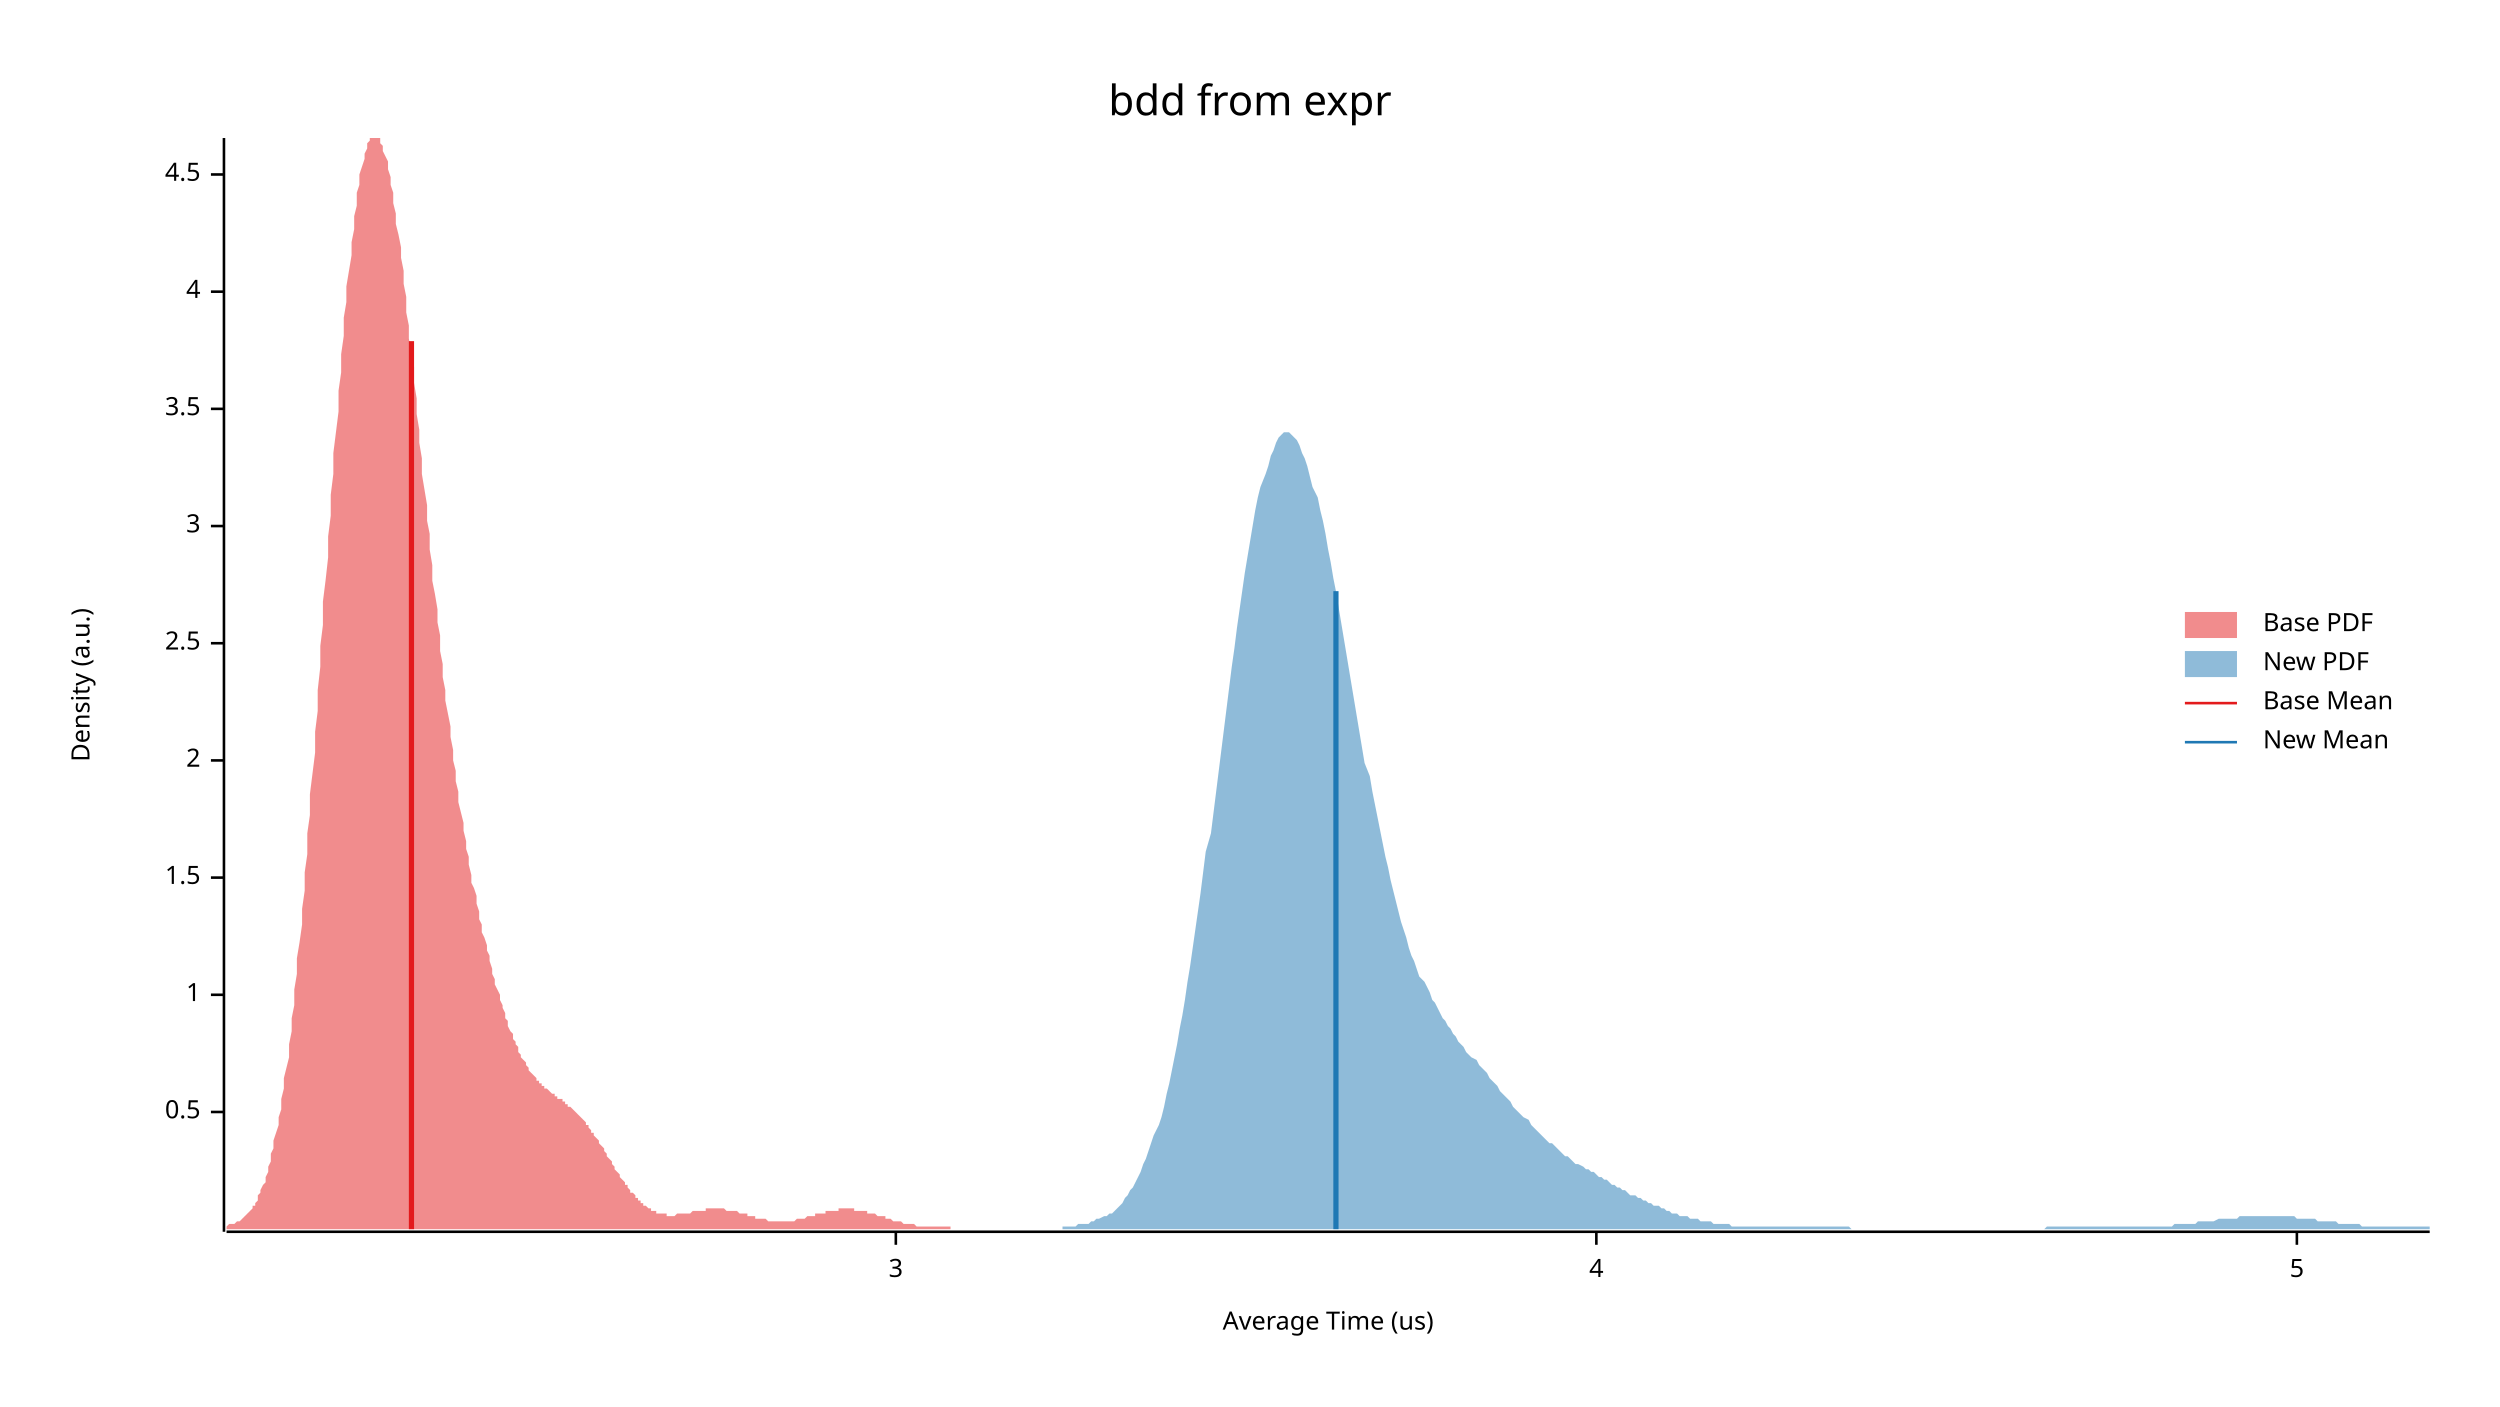
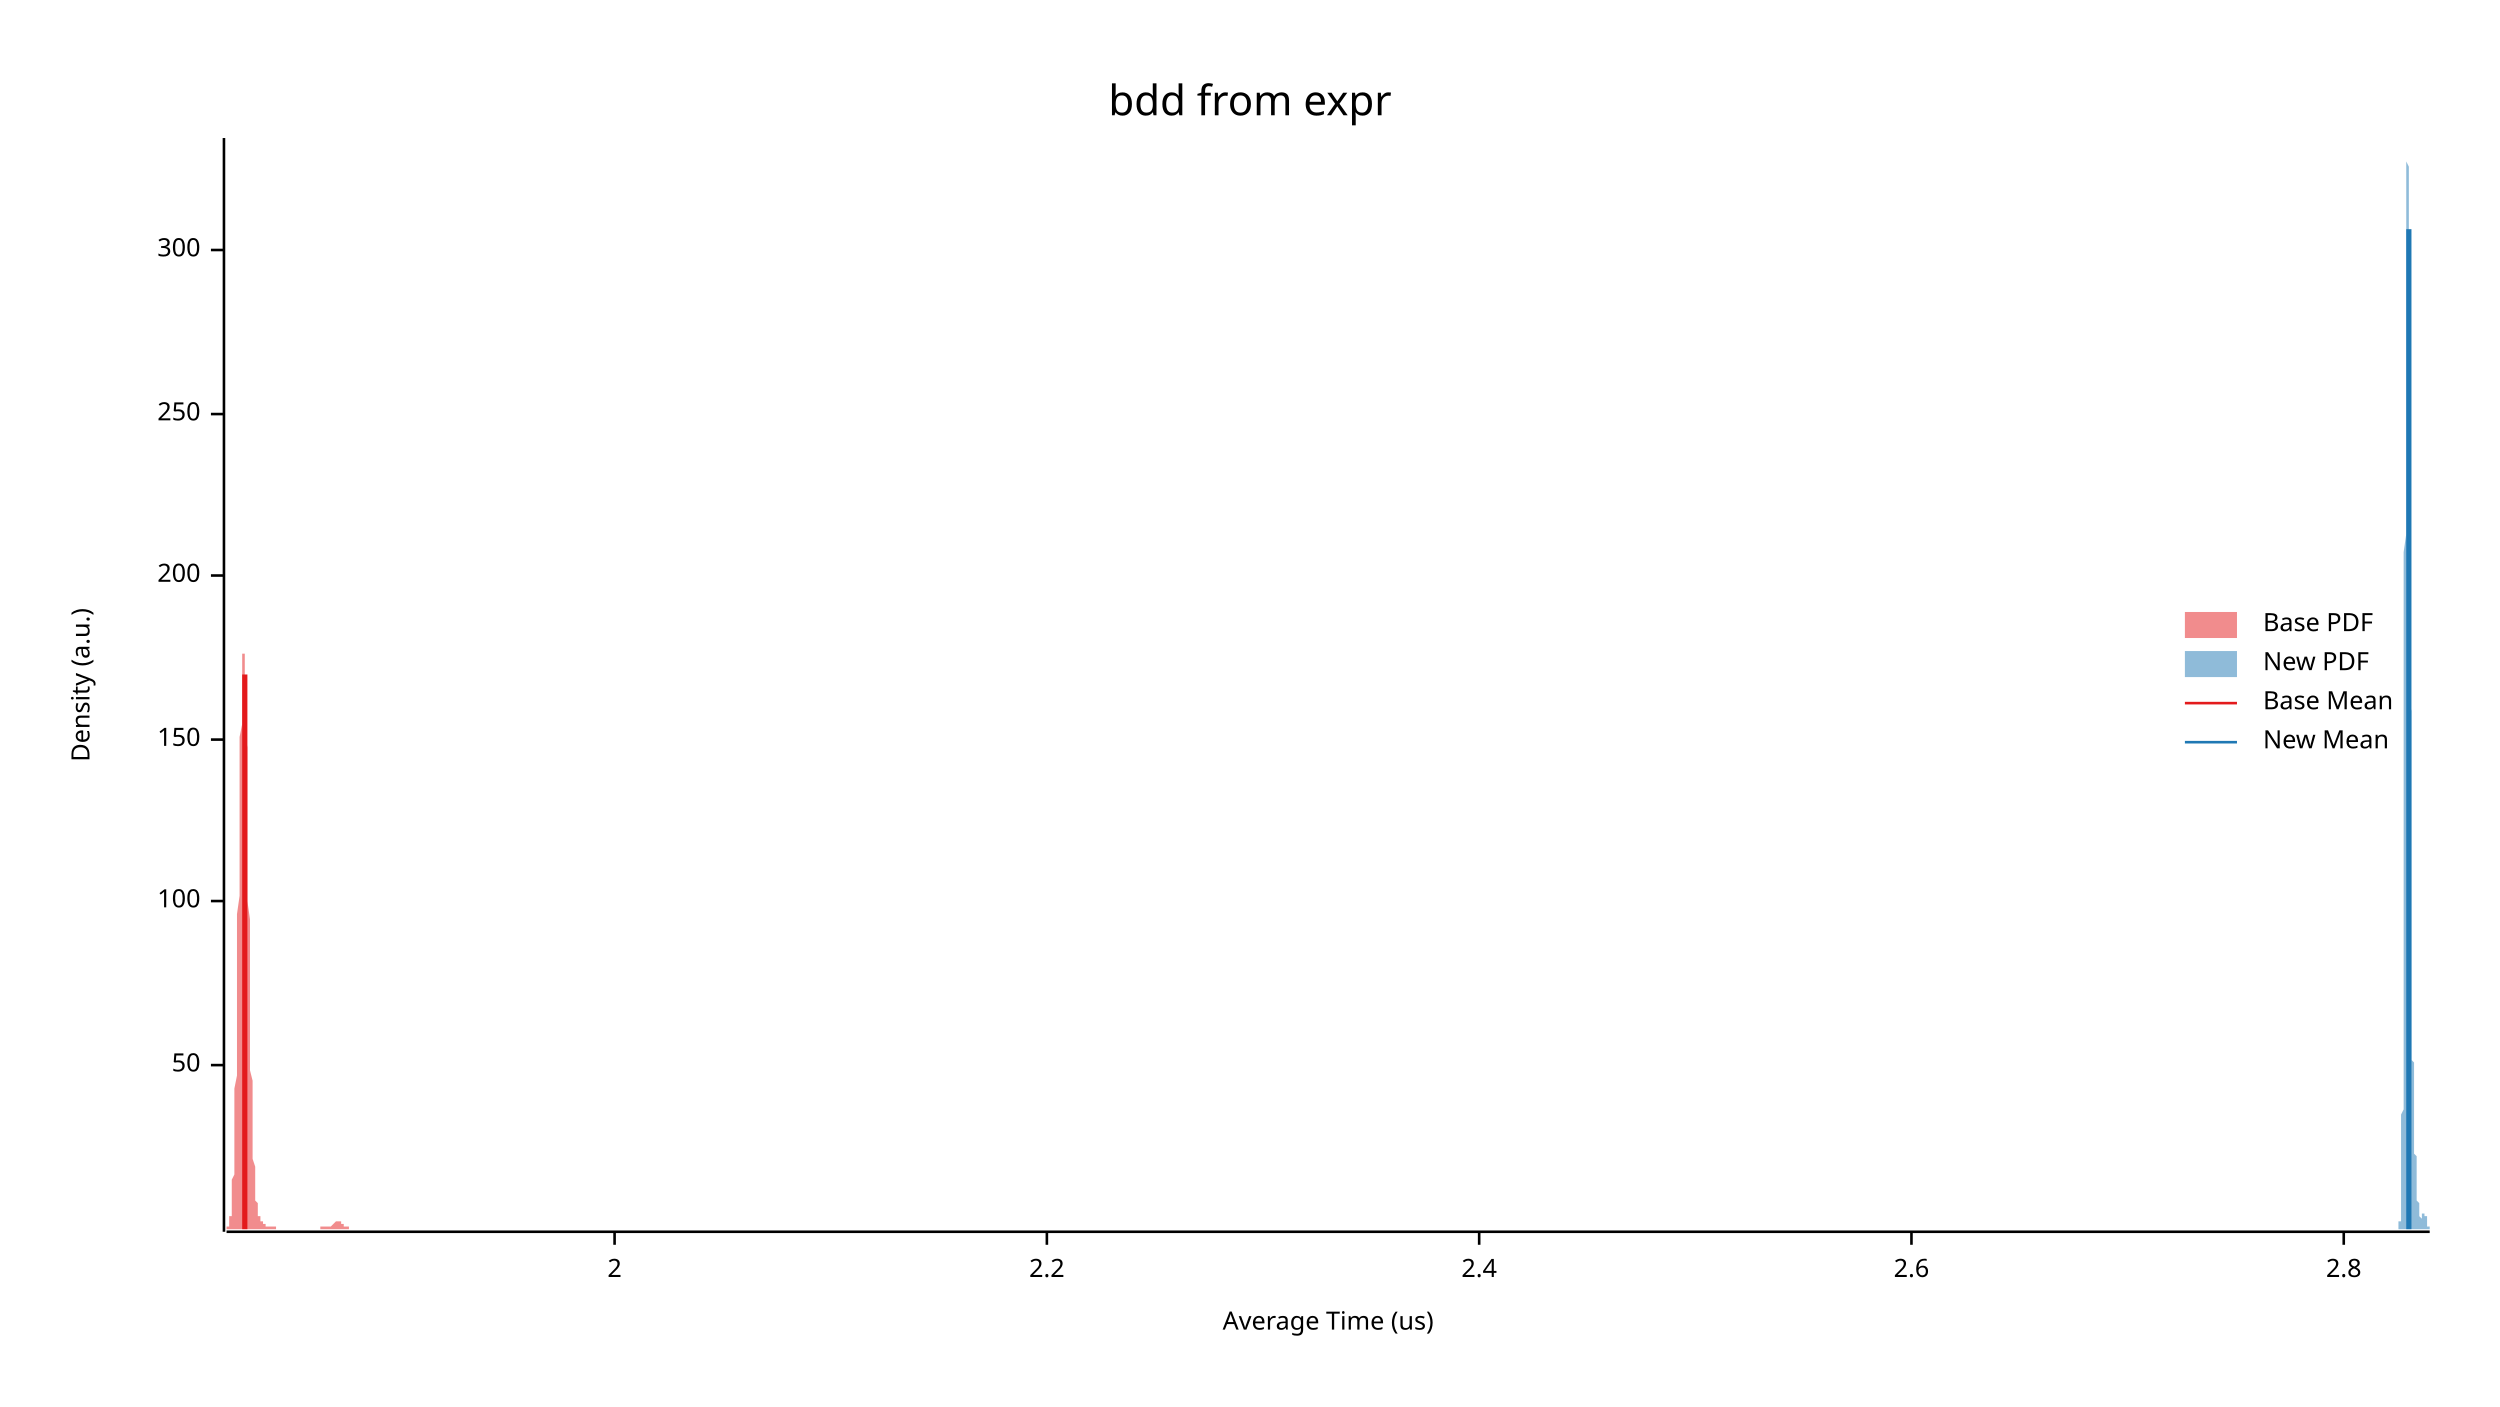
<svg xmlns="http://www.w3.org/2000/svg" width="960" height="540" viewBox="0 0 960 540">
  <text x="480" y="32" dy="0.76em" text-anchor="middle" font-family="sans-serif" font-size="16.129" opacity="1" fill="#000000">
bdd from expr
</text>
  <text x="27" y="263" dy="0.76em" text-anchor="middle" font-family="sans-serif" font-size="9.677" opacity="1" fill="#000000" transform="rotate(270, 27, 263)">
Density (a.u.)
</text>
  <text x="510" y="513" dy="-0.5ex" text-anchor="middle" font-family="sans-serif" font-size="9.677" opacity="1" fill="#000000">
Average Time (us)
</text>
  <polyline fill="none" opacity="1" stroke="#000000" stroke-width="1" points="86,53 86,473 " />
-   <text x="77" y="427" dy="0.5ex" text-anchor="end" font-family="sans-serif" font-size="9.677" opacity="1" fill="#000000">
- 0.5
+   <text x="77" y="409" dy="0.5ex" text-anchor="end" font-family="sans-serif" font-size="9.677" opacity="1" fill="#000000">
+ 50
</text>
-   <polyline fill="none" opacity="1" stroke="#000000" stroke-width="1" points="81,427 86,427 " />
-   <text x="77" y="382" dy="0.5ex" text-anchor="end" font-family="sans-serif" font-size="9.677" opacity="1" fill="#000000">
- 1
+   <polyline fill="none" opacity="1" stroke="#000000" stroke-width="1" points="81,409 86,409 " />
+   <text x="77" y="346" dy="0.5ex" text-anchor="end" font-family="sans-serif" font-size="9.677" opacity="1" fill="#000000">
+ 100
</text>
-   <polyline fill="none" opacity="1" stroke="#000000" stroke-width="1" points="81,382 86,382 " />
-   <text x="77" y="337" dy="0.5ex" text-anchor="end" font-family="sans-serif" font-size="9.677" opacity="1" fill="#000000">
- 1.5
+   <polyline fill="none" opacity="1" stroke="#000000" stroke-width="1" points="81,346 86,346 " />
+   <text x="77" y="284" dy="0.5ex" text-anchor="end" font-family="sans-serif" font-size="9.677" opacity="1" fill="#000000">
+ 150
</text>
-   <polyline fill="none" opacity="1" stroke="#000000" stroke-width="1" points="81,337 86,337 " />
-   <text x="77" y="292" dy="0.5ex" text-anchor="end" font-family="sans-serif" font-size="9.677" opacity="1" fill="#000000">
+   <polyline fill="none" opacity="1" stroke="#000000" stroke-width="1" points="81,284 86,284 " />
+   <text x="77" y="221" dy="0.5ex" text-anchor="end" font-family="sans-serif" font-size="9.677" opacity="1" fill="#000000">
+ 200
+ </text>
+   <polyline fill="none" opacity="1" stroke="#000000" stroke-width="1" points="81,221 86,221 " />
+   <text x="77" y="159" dy="0.5ex" text-anchor="end" font-family="sans-serif" font-size="9.677" opacity="1" fill="#000000">
+ 250
+ </text>
+   <polyline fill="none" opacity="1" stroke="#000000" stroke-width="1" points="81,159 86,159 " />
+   <text x="77" y="96" dy="0.5ex" text-anchor="end" font-family="sans-serif" font-size="9.677" opacity="1" fill="#000000">
+ 300
+ </text>
+   <polyline fill="none" opacity="1" stroke="#000000" stroke-width="1" points="81,96 86,96 " />
+   <polyline fill="none" opacity="1" stroke="#000000" stroke-width="1" points="87,473 933,473 " />
+   <text x="236" y="483" dy="0.76em" text-anchor="middle" font-family="sans-serif" font-size="9.677" opacity="1" fill="#000000">
2
</text>
-   <polyline fill="none" opacity="1" stroke="#000000" stroke-width="1" points="81,292 86,292 " />
-   <text x="77" y="247" dy="0.5ex" text-anchor="end" font-family="sans-serif" font-size="9.677" opacity="1" fill="#000000">
- 2.5
+   <polyline fill="none" opacity="1" stroke="#000000" stroke-width="1" points="236,473 236,478 " />
+   <text x="402" y="483" dy="0.76em" text-anchor="middle" font-family="sans-serif" font-size="9.677" opacity="1" fill="#000000">
+ 2.2
</text>
-   <polyline fill="none" opacity="1" stroke="#000000" stroke-width="1" points="81,247 86,247 " />
-   <text x="77" y="202" dy="0.5ex" text-anchor="end" font-family="sans-serif" font-size="9.677" opacity="1" fill="#000000">
- 3
+   <polyline fill="none" opacity="1" stroke="#000000" stroke-width="1" points="402,473 402,478 " />
+   <text x="568" y="483" dy="0.76em" text-anchor="middle" font-family="sans-serif" font-size="9.677" opacity="1" fill="#000000">
+ 2.4
</text>
-   <polyline fill="none" opacity="1" stroke="#000000" stroke-width="1" points="81,202 86,202 " />
-   <text x="77" y="157" dy="0.5ex" text-anchor="end" font-family="sans-serif" font-size="9.677" opacity="1" fill="#000000">
- 3.5
+   <polyline fill="none" opacity="1" stroke="#000000" stroke-width="1" points="568,473 568,478 " />
+   <text x="734" y="483" dy="0.76em" text-anchor="middle" font-family="sans-serif" font-size="9.677" opacity="1" fill="#000000">
+ 2.6
</text>
-   <polyline fill="none" opacity="1" stroke="#000000" stroke-width="1" points="81,157 86,157 " />
-   <text x="77" y="112" dy="0.5ex" text-anchor="end" font-family="sans-serif" font-size="9.677" opacity="1" fill="#000000">
- 4
+   <polyline fill="none" opacity="1" stroke="#000000" stroke-width="1" points="734,473 734,478 " />
+   <text x="900" y="483" dy="0.76em" text-anchor="middle" font-family="sans-serif" font-size="9.677" opacity="1" fill="#000000">
+ 2.8
</text>
-   <polyline fill="none" opacity="1" stroke="#000000" stroke-width="1" points="81,112 86,112 " />
-   <text x="77" y="67" dy="0.5ex" text-anchor="end" font-family="sans-serif" font-size="9.677" opacity="1" fill="#000000">
- 4.5
- </text>
-   <polyline fill="none" opacity="1" stroke="#000000" stroke-width="1" points="81,67 86,67 " />
-   <polyline fill="none" opacity="1" stroke="#000000" stroke-width="1" points="87,473 933,473 " />
-   <text x="344" y="483" dy="0.76em" text-anchor="middle" font-family="sans-serif" font-size="9.677" opacity="1" fill="#000000">
- 3
- </text>
-   <polyline fill="none" opacity="1" stroke="#000000" stroke-width="1" points="344,473 344,478 " />
-   <text x="613" y="483" dy="0.76em" text-anchor="middle" font-family="sans-serif" font-size="9.677" opacity="1" fill="#000000">
- 4
- </text>
-   <polyline fill="none" opacity="1" stroke="#000000" stroke-width="1" points="613,473 613,478 " />
-   <text x="882" y="483" dy="0.76em" text-anchor="middle" font-family="sans-serif" font-size="9.677" opacity="1" fill="#000000">
- 5
- </text>
-   <polyline fill="none" opacity="1" stroke="#000000" stroke-width="1" points="882,473 882,478 " />
-   <polygon opacity="0.5" fill="#E31A1C" points="87,471 87,471 88,470 88,470 89,470 89,470 90,470 90,470 91,469 92,469 92,469 93,468 93,468 94,467 94,467 95,466 95,466 96,465 97,464 97,463 98,463 98,462 99,461 99,459 100,458 100,457 101,455 102,454 102,452 103,450 103,448 104,446 104,443 105,441 105,438 106,435 107,432 107,429 108,426 108,422 109,418 109,414 110,410 111,406 111,401 112,396 112,391 113,386 113,380 114,374 114,368 115,362 116,355 116,349 117,342 117,335 118,328 118,320 119,313 119,305 120,297 121,289 121,281 122,273 122,265 123,256 123,248 124,240 124,231 125,223 126,214 126,206 127,198 127,190 128,182 128,174 129,166 130,158 130,150 131,143 131,136 132,129 132,122 133,116 133,110 134,104 135,98 135,93 136,88 136,83 137,79 137,74 138,71 138,67 139,64 140,61 140,59 141,57 141,55 142,54 142,53 143,53 143,53 144,53 145,53 145,53 146,53 146,55 147,56 147,58 148,60 149,62 149,65 150,68 150,71 151,74 151,78 152,82 152,86 153,90 154,95 154,99 155,104 155,109 156,114 156,120 157,125 157,130 158,136 159,141 159,147 160,153 160,159 161,165 161,170 162,176 162,182 163,188 164,194 164,200 165,205 165,211 166,217 166,223 167,228 168,234 168,239 169,244 169,250 170,255 170,260 171,265 171,269 172,274 173,279 173,283 174,288 174,292 175,296 175,300 176,304 176,308 177,312 178,316 178,319 179,323 179,326 180,329 180,332 181,336 181,339 182,341 183,344 183,347 184,350 184,353 185,355 185,358 186,360 187,363 187,365 188,367 188,369 189,372 189,374 190,376 190,378 191,380 192,382 192,384 193,386 193,387 194,389 194,391 195,392 195,394 196,396 197,397 197,399 198,400 198,401 199,402 199,404 200,405 200,406 201,407 202,408 202,409 203,410 203,411 204,412 204,412 205,413 206,414 206,415 207,415 207,416 208,416 208,417 209,417 209,418 210,418 211,419 211,419 212,420 212,420 213,420 213,421 214,421 214,422 215,422 216,422 216,423 217,423 217,424 218,424 218,425 219,425 219,425 220,426 221,427 221,427 222,428 222,428 223,429 223,429 224,430 225,431 225,432 226,432 226,433 227,434 227,435 228,435 228,436 229,437 230,438 230,439 231,440 231,440 232,441 232,442 233,443 233,444 234,445 235,446 235,447 236,448 236,449 237,450 237,450 238,451 238,452 239,453 240,454 240,455 241,455 241,456 242,457 242,458 243,458 244,459 244,460 245,460 245,461 246,461 246,462 247,462 247,463 248,463 249,464 249,464 250,464 250,465 251,465 251,465 252,465 252,466 253,466 254,466 254,466 255,466 255,466 256,466 256,467 257,467 257,467 258,467 259,467 259,467 260,466 260,466 261,466 261,466 262,466 262,466 263,466 264,466 264,466 265,466 265,466 266,465 266,465 267,465 268,465 268,465 269,465 269,465 270,465 270,465 271,465 271,464 272,464 273,464 273,464 274,464 274,464 275,464 275,464 276,464 276,464 277,464 278,464 278,464 279,465 279,465 280,465 280,465 281,465 281,465 282,465 283,465 283,465 284,466 284,466 285,466 285,466 286,466 287,466 287,467 288,467 288,467 289,467 289,467 290,467 290,468 291,468 292,468 292,468 293,468 293,468 294,468 294,468 295,469 295,469 296,469 297,469 297,469 298,469 298,469 299,469 299,469 300,469 300,469 301,469 302,469 302,469 303,469 303,469 304,469 304,469 305,469 306,468 306,468 307,468 307,468 308,468 308,468 309,468 309,468 310,467 311,467 311,467 312,467 312,467 313,467 313,466 314,466 314,466 315,466 316,466 316,466 317,466 317,465 318,465 318,465 319,465 319,465 320,465 321,465 321,465 322,465 322,464 323,464 323,464 324,464 325,464 325,464 326,464 326,464 327,464 327,464 328,464 328,465 329,465 330,465 330,465 331,465 331,465 332,465 332,465 333,465 333,466 334,466 335,466 335,466 336,466 336,466 337,467 337,467 338,467 338,467 339,467 340,467 340,468 341,468 341,468 342,468 342,468 343,469 344,469 344,469 345,469 345,469 346,469 346,469 347,470 347,470 348,470 349,470 349,470 350,470 350,470 351,470 351,470 352,471 352,471 353,471 354,471 354,471 355,471 355,471 356,471 356,471 357,471 357,471 358,471 359,471 359,471 360,471 360,471 361,471 361,471 362,471 363,471 363,471 364,471 364,471 365,471 365,471 365,472 87,472 " />
-   <polygon opacity="0.5" fill="#1F78B4" points="408,471 409,471 410,471 411,471 412,471 413,471 414,470 415,470 416,470 417,470 418,470 419,469 420,469 421,468 422,468 424,467 425,467 426,466 427,466 428,465 429,464 430,463 431,462 432,460 433,459 434,457 435,456 436,454 437,452 438,450 439,447 440,445 441,442 442,439 443,436 445,432 446,429 447,425 448,420 449,416 450,411 451,406 452,401 453,395 454,390 455,384 456,377 457,371 458,364 459,357 460,350 461,343 462,335 463,327 465,320 466,312 467,304 468,296 469,288 470,280 471,272 472,264 473,256 474,249 475,241 476,234 477,227 478,220 479,214 480,208 481,202 482,196 483,191 484,187 486,182 487,179 488,175 489,173 490,170 491,168 492,167 493,166 494,166 495,166 496,167 497,168 498,169 499,171 500,174 501,176 502,179 503,183 504,187 506,191 507,196 508,200 509,205 510,211 511,216 512,222 513,227 514,233 515,239 516,245 517,251 518,257 519,263 520,269 521,275 522,281 523,287 524,293 526,298 527,304 528,309 529,314 530,319 531,324 532,329 533,333 534,338 535,342 536,346 537,350 538,354 539,357 540,360 541,364 542,367 543,369 544,372 545,375 547,377 548,379 549,381 550,384 551,385 552,387 553,389 554,391 555,392 556,394 557,395 558,397 559,398 560,400 561,401 562,402 563,404 564,405 565,406 567,407 568,409 569,410 570,411 571,412 572,414 573,415 574,416 575,417 576,419 577,420 578,421 579,422 580,423 581,425 582,426 583,427 584,428 585,429 587,430 588,432 589,433 590,434 591,435 592,436 593,437 594,438 595,439 596,439 597,440 598,441 599,442 600,443 601,444 602,444 603,445 604,446 605,447 606,447 608,448 609,449 610,449 611,450 612,450 613,451 614,452 615,452 616,453 617,453 618,454 619,455 620,455 621,456 622,456 623,457 624,457 625,458 626,459 628,459 629,460 630,460 631,461 632,461 633,462 634,462 635,463 636,463 637,463 638,464 639,464 640,465 641,465 642,466 643,466 644,466 645,467 646,467 648,467 649,468 650,468 651,468 652,468 653,469 654,469 655,469 656,469 657,469 658,470 659,470 660,470 661,470 662,470 663,470 664,470 665,471 666,471 667,471 669,471 670,471 671,471 672,471 673,471 674,471 675,471 676,471 677,471 678,471 679,471 680,471 681,471 682,471 683,471 684,471 685,471 686,471 687,471 689,471 690,471 691,471 692,471 693,471 694,471 695,471 696,471 697,471 698,471 699,471 700,471 701,471 702,471 703,471 704,471 705,471 706,471 707,471 708,471 710,471 711,472 712,472 713,472 714,472 715,472 716,472 717,472 718,472 719,472 720,472 721,472 722,472 723,472 724,472 725,472 726,472 727,472 728,472 730,472 731,472 732,472 733,472 734,472 735,472 736,472 737,472 738,472 739,472 740,472 741,472 742,472 743,472 744,472 745,472 746,472 747,472 748,472 750,472 751,472 752,472 753,472 754,472 755,472 756,472 757,472 758,472 759,472 760,472 761,472 762,472 763,472 764,472 765,472 766,472 767,472 768,472 769,472 771,472 772,472 773,472 774,472 775,472 776,472 777,472 778,472 779,472 780,472 781,472 782,472 783,472 784,472 785,472 786,471 787,471 788,471 789,471 791,471 792,471 793,471 794,471 795,471 796,471 797,471 798,471 799,471 800,471 801,471 802,471 803,471 804,471 805,471 806,471 807,471 808,471 809,471 811,471 812,471 813,471 814,471 815,471 816,471 817,471 818,471 819,471 820,471 821,471 822,471 823,471 824,471 825,471 826,471 827,471 828,471 829,471 830,471 832,471 833,471 834,471 835,470 836,470 837,470 838,470 839,470 840,470 841,470 842,470 843,470 844,469 845,469 846,469 847,469 848,469 849,469 850,469 852,468 853,468 854,468 855,468 856,468 857,468 858,468 859,468 860,467 861,467 862,467 863,467 864,467 865,467 866,467 867,467 868,467 869,467 870,467 872,467 873,467 874,467 875,467 876,467 877,467 878,467 879,467 880,467 881,467 882,468 883,468 884,468 885,468 886,468 887,468 888,468 889,468 890,469 891,469 893,469 894,469 895,469 896,469 897,469 898,470 899,470 900,470 901,470 902,470 903,470 904,470 905,470 906,470 907,471 908,471 909,471 910,471 911,471 913,471 914,471 915,471 916,471 917,471 918,471 919,471 920,471 921,471 922,471 923,471 924,471 925,471 926,471 927,471 928,471 929,471 930,471 931,471 933,471 933,472 408,472 " />
-   <polyline fill="none" opacity="1" stroke="#E31A1C" stroke-width="2" points="158,472 158,131 " />
-   <polyline fill="none" opacity="1" stroke="#1F78B4" stroke-width="2" points="513,472 513,227 " />
+   <polyline fill="none" opacity="1" stroke="#000000" stroke-width="1" points="900,473 900,478 " />
+   <polygon opacity="0.5" fill="#E31A1C" points="87,471 87,471 87,471 87,471 87,471 87,471 87,471 87,471 87,471 87,471 87,471 88,471 88,470 88,470 88,470 88,470 88,469 88,469 88,468 88,468 88,467 89,467 89,466 89,465 89,464 89,463 89,462 89,460 89,459 89,457 89,455 89,453 90,451 90,448 90,445 90,442 90,439 90,435 90,432 90,427 90,423 90,418 91,413 91,408 91,403 91,397 91,391 91,385 91,378 91,372 91,365 91,358 91,351 92,344 92,336 92,329 92,322 92,315 92,308 92,302 92,295 92,289 92,283 93,278 93,273 93,268 93,264 93,260 93,257 93,255 93,253 93,252 93,251 94,251 94,251 94,253 94,254 94,257 94,260 94,263 94,267 94,271 94,276 94,281 95,287 95,293 95,299 95,305 95,312 95,319 95,325 95,332 95,339 95,346 96,353 96,359 96,366 96,372 96,378 96,384 96,390 96,395 96,401 96,406 96,411 97,415 97,419 97,424 97,427 97,431 97,434 97,437 97,440 97,443 97,445 98,448 98,450 98,452 98,453 98,455 98,456 98,458 98,459 98,460 98,461 99,462 99,463 99,463 99,464 99,464 99,465 99,465 99,466 99,466 99,466 99,467 100,467 100,467 100,467 100,468 100,468 100,468 100,468 100,468 100,469 100,469 101,469 101,469 101,469 101,469 101,469 101,469 101,470 101,470 101,470 101,470 101,470 102,470 102,470 102,470 102,470 102,470 102,471 102,471 102,471 102,471 102,471 103,471 103,471 103,471 103,471 103,471 103,471 103,471 103,471 103,471 103,471 104,471 104,471 104,471 104,471 104,471 104,471 104,471 104,471 104,471 104,471 104,471 105,471 105,471 105,471 105,471 105,471 105,471 105,471 105,471 105,471 105,471 106,471 106,471 106,471 106,471 106,471 106,471 106,472 106,472 106,472 106,472 106,472 107,472 107,472 107,472 107,472 107,472 107,472 107,472 107,472 107,472 107,472 108,472 108,472 108,472 108,472 108,472 108,472 108,472 108,472 108,472 108,472 109,472 109,472 109,472 109,472 109,472 109,472 109,472 109,472 109,472 109,472 109,472 110,472 110,472 110,472 110,472 110,472 110,472 110,472 110,472 110,472 110,472 111,472 111,472 111,472 111,472 111,472 111,472 111,472 111,472 111,472 111,472 111,472 112,472 112,472 112,472 112,472 112,472 112,472 112,472 112,472 112,472 112,472 113,472 113,472 113,472 113,472 113,472 113,472 113,472 113,472 113,472 113,472 114,472 114,472 114,472 114,472 114,472 114,472 114,472 114,472 114,472 114,472 114,472 115,472 115,472 115,472 115,472 115,472 115,472 115,472 115,472 115,472 115,472 116,472 116,472 116,472 116,472 116,472 116,472 116,472 116,472 116,472 116,472 116,472 117,472 117,472 117,472 117,472 117,472 117,472 117,472 117,472 117,472 117,472 118,472 118,472 118,472 118,472 118,472 118,472 118,472 118,472 118,472 118,472 118,472 119,472 119,472 119,472 119,472 119,472 119,472 119,472 119,472 119,472 119,472 120,472 120,472 120,472 120,472 120,472 120,472 120,472 120,472 120,472 120,472 121,472 121,472 121,472 121,472 121,472 121,472 121,472 121,472 121,472 121,472 121,472 122,472 122,472 122,472 122,472 122,472 122,472 122,472 122,472 122,472 122,472 123,472 123,472 123,472 123,472 123,472 123,472 123,472 123,472 123,472 123,471 123,471 124,471 124,471 124,471 124,471 124,471 124,471 124,471 124,471 124,471 124,471 125,471 125,471 125,471 125,471 125,471 125,471 125,471 125,471 125,471 125,471 126,471 126,471 126,471 126,471 126,471 126,471 126,471 126,471 126,471 126,471 126,471 127,471 127,471 127,471 127,471 127,471 127,471 127,471 127,471 127,471 127,471 128,470 128,470 128,470 128,470 128,470 128,470 128,470 128,470 128,470 128,470 128,470 129,469 129,469 129,469 129,469 129,469 129,469 129,469 129,469 129,469 129,469 130,469 130,469 130,469 130,469 130,469 130,469 130,469 130,469 130,469 130,469 131,469 131,469 131,469 131,469 131,470 131,470 131,470 131,470 131,470 131,470 131,470 132,470 132,470 132,470 132,470 132,471 132,471 132,471 132,471 132,471 132,471 133,471 133,471 133,471 133,471 133,471 133,471 133,471 133,471 133,471 133,471 133,471 134,471 134,471 134,471 134,471 134,471 134,471 134,471 134,471 134,471 134,471 134,472 87,472 " />
+   <polygon opacity="0.5" fill="#1F78B4" points="921,471 921,471 921,471 921,471 921,471 921,471 921,471 921,471 921,471 921,471 921,471 921,471 921,471 921,471 921,471 921,471 921,471 921,471 921,471 921,470 921,470 921,470 921,470 921,470 921,470 921,470 921,469 922,469 922,469 922,469 922,468 922,468 922,468 922,468 922,467 922,467 922,466 922,466 922,466 922,465 922,465 922,464 922,463 922,463 922,462 922,461 922,461 922,460 922,459 922,458 922,457 922,456 922,455 922,454 922,453 922,452 922,451 922,449 922,448 922,447 922,445 922,444 922,442 922,440 922,438 922,436 922,434 922,432 922,430 922,428 923,426 923,423 923,420 923,418 923,415 923,412 923,409 923,406 923,403 923,399 923,396 923,392 923,388 923,384 923,380 923,376 923,372 923,367 923,362 923,358 923,353 923,348 923,342 923,337 923,331 923,326 923,320 923,314 923,308 923,302 923,295 923,289 923,282 923,276 923,269 923,262 923,255 923,248 923,241 923,234 923,226 923,219 923,212 924,205 924,197 924,190 924,183 924,176 924,169 924,162 924,155 924,148 924,141 924,135 924,128 924,122 924,116 924,110 924,105 924,99 924,94 924,89 924,85 924,80 924,76 924,73 924,69 924,66 924,63 924,60 924,58 924,56 924,55 924,53 924,53 924,53 924,53 924,53 924,53 924,53 924,53 924,54 924,56 924,58 924,60 924,62 925,64 925,67 925,70 925,73 925,77 925,80 925,84 925,88 925,92 925,97 925,101 925,106 925,110 925,115 925,120 925,125 925,130 925,136 925,141 925,146 925,152 925,157 925,163 925,168 925,174 925,179 925,185 925,190 925,196 925,201 925,207 925,212 925,218 925,223 925,228 925,234 925,239 925,244 925,249 925,254 925,259 925,264 925,269 926,273 926,278 926,282 926,287 926,291 926,295 926,300 926,304 926,308 926,312 926,316 926,319 926,323 926,327 926,330 926,334 926,337 926,341 926,344 926,347 926,351 926,354 926,357 926,360 926,363 926,366 926,369 926,371 926,374 926,377 926,380 926,382 926,385 926,387 926,390 926,392 926,394 926,396 926,399 926,401 926,403 926,405 926,407 927,408 927,410 927,412 927,414 927,415 927,417 927,418 927,420 927,421 927,422 927,423 927,425 927,426 927,427 927,428 927,429 927,430 927,430 927,431 927,432 927,433 927,433 927,434 927,435 927,435 927,436 927,436 927,437 927,437 927,438 927,438 927,438 927,439 927,439 927,440 927,440 927,441 927,441 927,441 927,442 927,442 927,443 927,443 928,444 928,444 928,445 928,445 928,446 928,446 928,447 928,447 928,448 928,448 928,449 928,449 928,450 928,451 928,451 928,452 928,452 928,453 928,453 928,454 928,454 928,455 928,455 928,456 928,456 928,457 928,457 928,458 928,458 928,458 928,459 928,459 928,459 928,460 928,460 928,460 928,460 928,461 928,461 928,461 928,461 928,461 928,461 929,462 929,462 929,462 929,462 929,462 929,462 929,462 929,462 929,462 929,462 929,462 929,462 929,462 929,463 929,463 929,463 929,463 929,463 929,463 929,463 929,463 929,463 929,463 929,464 929,464 929,464 929,464 929,464 929,465 929,465 929,465 929,465 929,465 929,466 929,466 929,466 929,466 929,466 929,467 929,467 929,467 929,467 929,467 930,468 930,468 930,468 930,468 930,468 930,468 930,469 930,469 930,469 930,469 930,469 930,469 930,469 930,469 930,469 930,469 930,469 930,469 930,469 930,469 930,469 930,469 930,469 930,469 930,469 930,469 930,469 930,469 930,469 930,468 930,468 930,468 930,468 930,468 930,468 930,467 930,467 930,467 930,467 930,467 930,466 930,466 930,466 931,466 931,466 931,465 931,465 931,465 931,465 931,465 931,464 931,464 931,464 931,464 931,464 931,464 931,464 931,464 931,464 931,464 931,464 931,464 931,464 931,464 931,464 931,464 931,464 931,464 931,464 931,464 931,464 931,464 931,464 931,465 931,465 931,465 931,465 931,465 931,466 931,466 931,466 931,466 931,466 931,467 931,467 931,467 932,467 932,467 932,468 932,468 932,468 932,468 932,468 932,469 932,469 932,469 932,469 932,469 932,469 932,470 932,470 932,470 932,470 932,470 932,470 932,470 932,470 932,471 932,471 932,471 932,471 932,471 932,471 932,471 932,471 932,471 932,471 932,471 932,471 932,471 932,471 932,471 932,471 932,471 932,471 932,471 932,471 932,471 933,471 933,472 921,472 " />
+   <polyline fill="none" opacity="1" stroke="#E31A1C" stroke-width="2" points="94,472 94,259 " />
+   <polyline fill="none" opacity="1" stroke="#1F78B4" stroke-width="2" points="925,472 925,88 " />
  <text x="869" y="235" dy="0.76em" text-anchor="start" font-family="sans-serif" font-size="9.677" opacity="1" fill="#000000">
Base PDF
</text>
  <text x="869" y="250" dy="0.76em" text-anchor="start" font-family="sans-serif" font-size="9.677" opacity="1" fill="#000000">
New PDF
</text>
  <text x="869" y="265" dy="0.76em" text-anchor="start" font-family="sans-serif" font-size="9.677" opacity="1" fill="#000000">
Base Mean
</text>
  <text x="869" y="280" dy="0.76em" text-anchor="start" font-family="sans-serif" font-size="9.677" opacity="1" fill="#000000">
New Mean
</text>
  <rect x="839" y="235" width="20" height="10" opacity="0.5" fill="#E31A1C" stroke="none" />
  <rect x="839" y="250" width="20" height="10" opacity="0.5" fill="#1F78B4" stroke="none" />
  <polyline fill="none" opacity="1" stroke="#E31A1C" stroke-width="1" points="839,270 859,270 " />
  <polyline fill="none" opacity="1" stroke="#1F78B4" stroke-width="1" points="839,285 859,285 " />
</svg>
